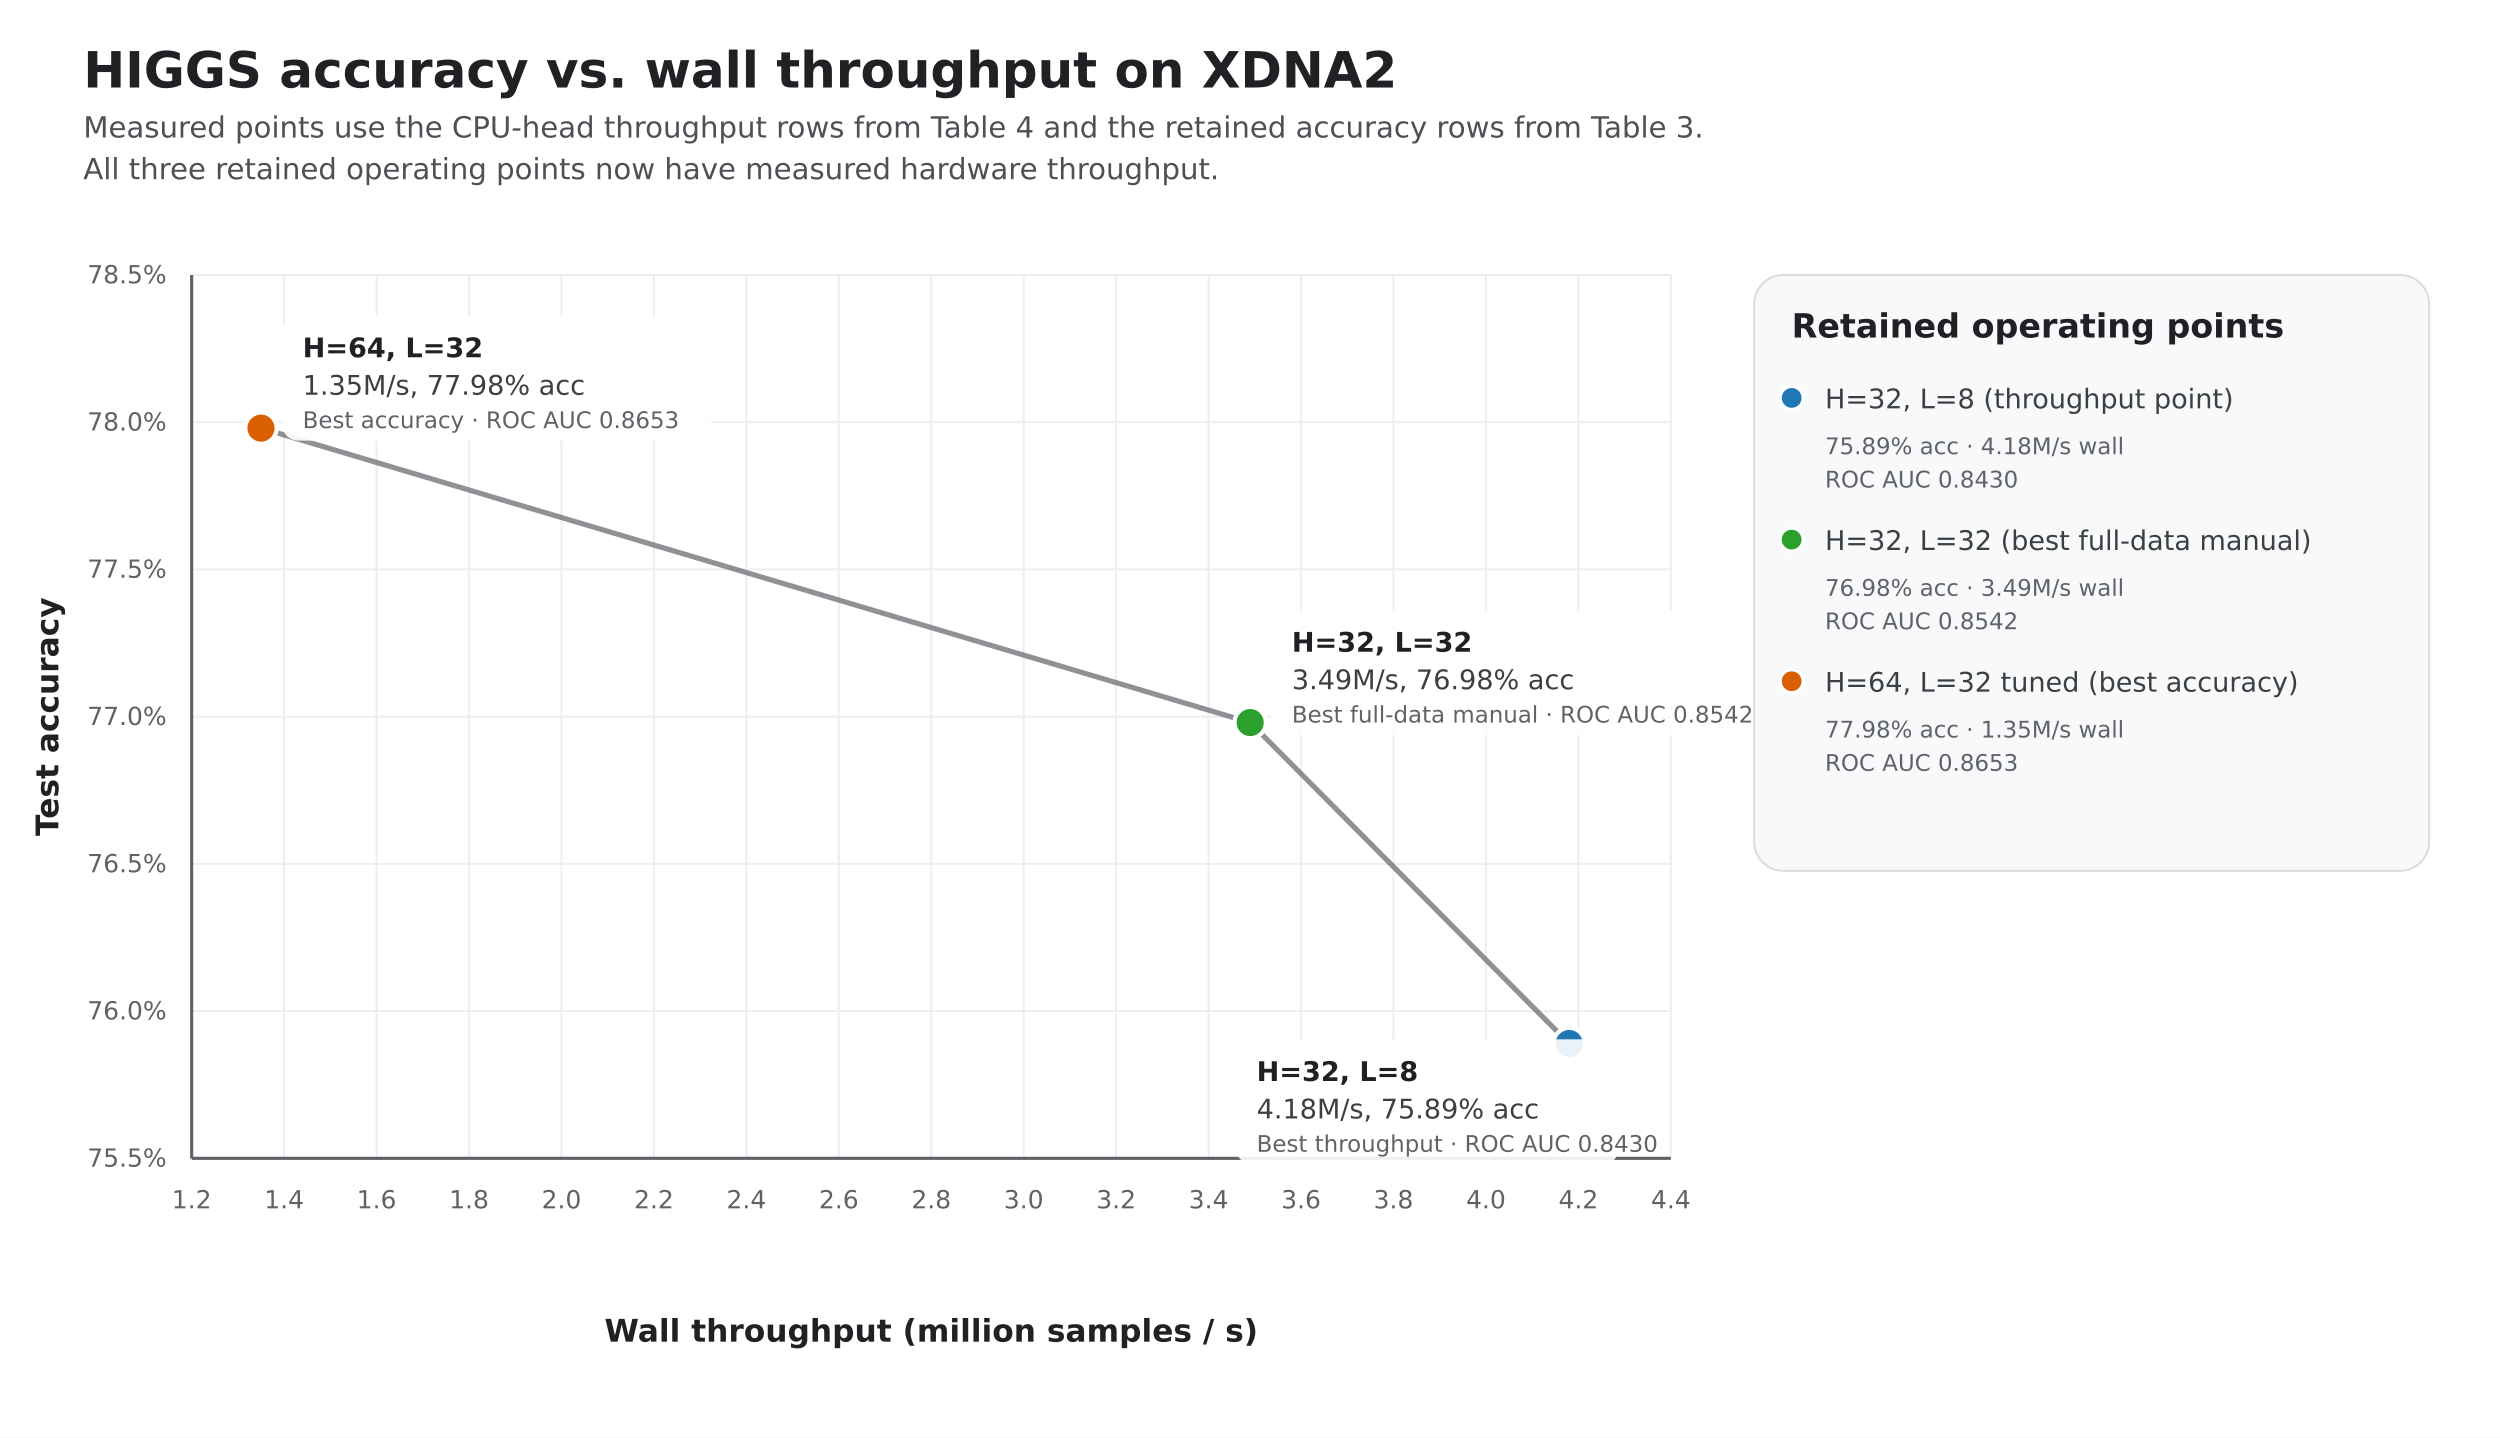
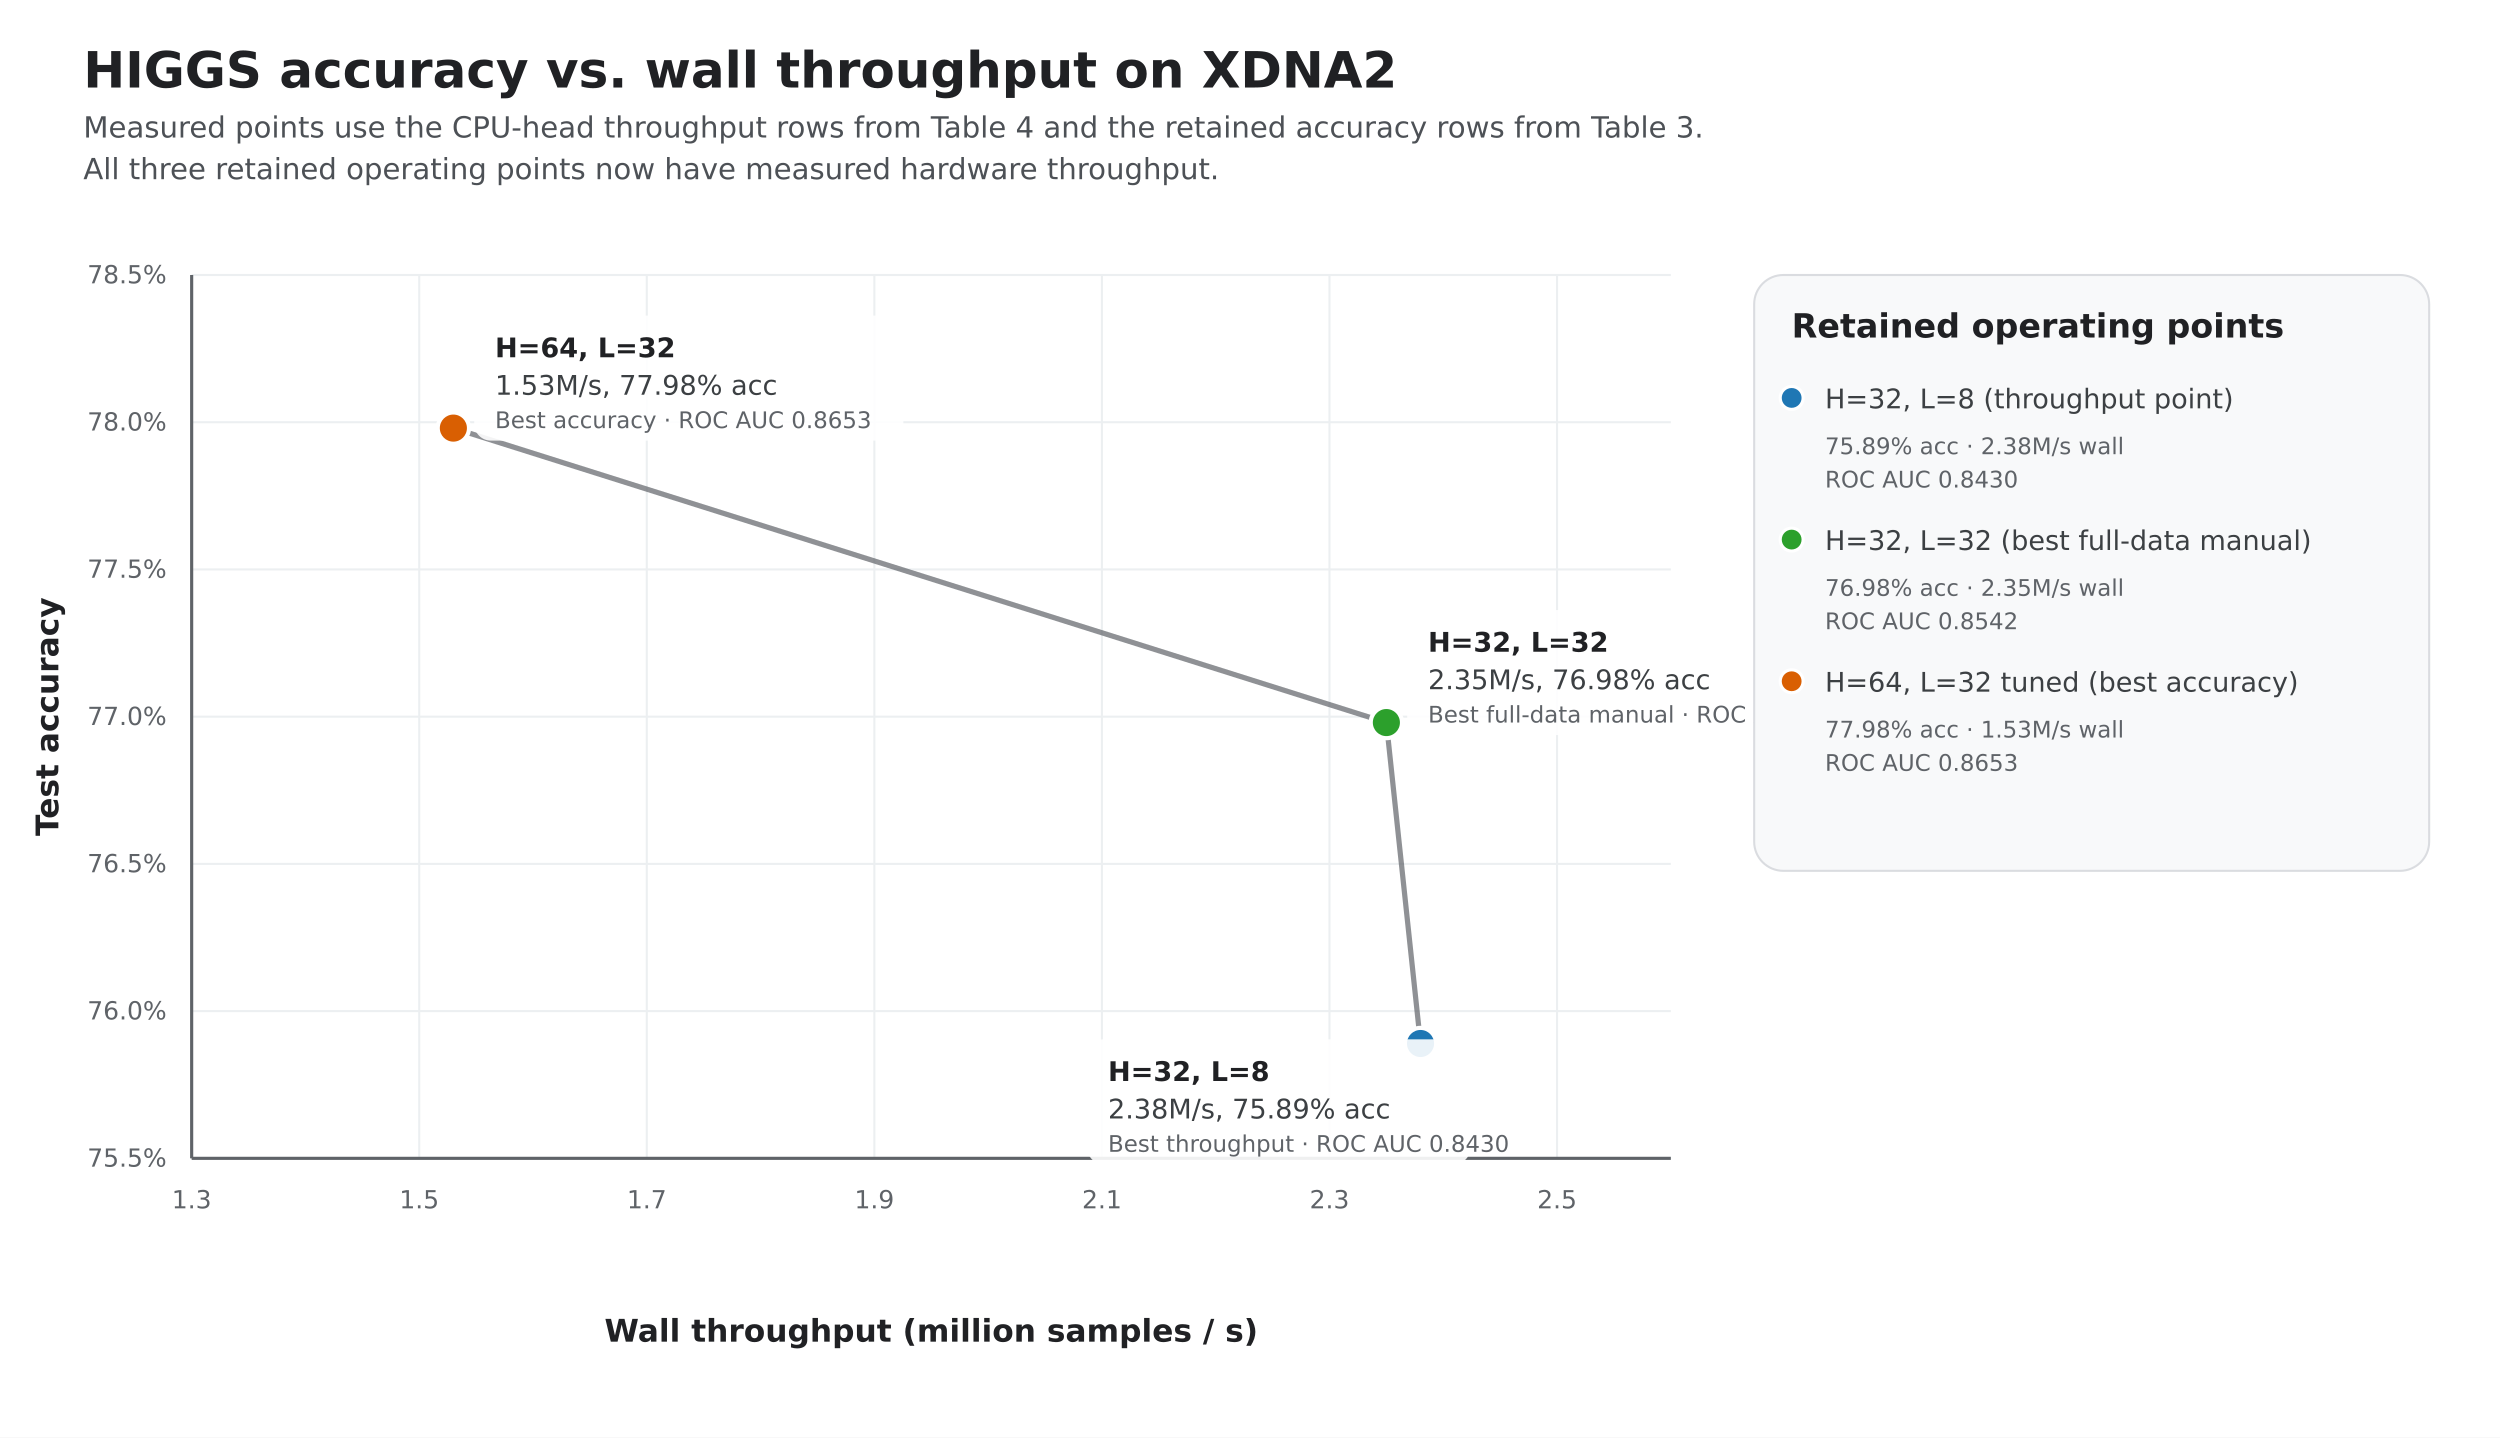
<svg xmlns="http://www.w3.org/2000/svg" width="1200" height="690" viewBox="0 0 1200 690">
  <rect width="100%" height="100%" fill="#ffffff" />
  <style>
text { font-family: "DejaVu Sans", Arial, sans-serif; fill: #202124; }
.title { font-size: 24px; font-weight: 700; }
.subtitle { font-size: 14px; fill: #4d5156; }
.axis-label { font-size: 15px; font-weight: 600; }
.tick { font-size: 12px; fill: #5f6368; }
.note { font-size: 13px; fill: #3c4043; }
.small { font-size: 11px; fill: #5f6368; }
.panel-title { font-size: 16px; font-weight: 700; }
.label { font-size: 13px; font-weight: 600; }
</style>
  <text class="title" x="40" y="42">HIGGS accuracy vs. wall throughput on XDNA2</text>
  <text class="subtitle" x="40" y="66">Measured points use the CPU-head throughput rows from Table 4 and the retained accuracy rows from Table 3.</text>
  <text class="subtitle" x="40" y="86">All three retained operating points now have measured hardware throughput.</text>
  <line x1="92.00" y1="132" x2="92.00" y2="556" stroke="#eceff1" stroke-width="1" />
-   <text class="tick" x="92.00" y="580" text-anchor="middle">1.2</text>
-   <line x1="136.38" y1="132" x2="136.38" y2="556" stroke="#eceff1" stroke-width="1" />
-   <text class="tick" x="136.38" y="580" text-anchor="middle">1.4</text>
-   <line x1="180.75" y1="132" x2="180.75" y2="556" stroke="#eceff1" stroke-width="1" />
-   <text class="tick" x="180.75" y="580" text-anchor="middle">1.6</text>
-   <line x1="225.13" y1="132" x2="225.13" y2="556" stroke="#eceff1" stroke-width="1" />
-   <text class="tick" x="225.13" y="580" text-anchor="middle">1.8</text>
-   <line x1="269.50" y1="132" x2="269.50" y2="556" stroke="#eceff1" stroke-width="1" />
-   <text class="tick" x="269.50" y="580" text-anchor="middle">2.0</text>
-   <line x1="313.88" y1="132" x2="313.88" y2="556" stroke="#eceff1" stroke-width="1" />
-   <text class="tick" x="313.88" y="580" text-anchor="middle">2.2</text>
-   <line x1="358.25" y1="132" x2="358.25" y2="556" stroke="#eceff1" stroke-width="1" />
-   <text class="tick" x="358.25" y="580" text-anchor="middle">2.4</text>
-   <line x1="402.62" y1="132" x2="402.62" y2="556" stroke="#eceff1" stroke-width="1" />
-   <text class="tick" x="402.62" y="580" text-anchor="middle">2.6</text>
-   <line x1="447.00" y1="132" x2="447.00" y2="556" stroke="#eceff1" stroke-width="1" />
-   <text class="tick" x="447.00" y="580" text-anchor="middle">2.8</text>
-   <line x1="491.38" y1="132" x2="491.38" y2="556" stroke="#eceff1" stroke-width="1" />
-   <text class="tick" x="491.38" y="580" text-anchor="middle">3.0</text>
-   <line x1="535.75" y1="132" x2="535.75" y2="556" stroke="#eceff1" stroke-width="1" />
-   <text class="tick" x="535.75" y="580" text-anchor="middle">3.2</text>
-   <line x1="580.12" y1="132" x2="580.12" y2="556" stroke="#eceff1" stroke-width="1" />
-   <text class="tick" x="580.12" y="580" text-anchor="middle">3.4</text>
-   <line x1="624.50" y1="132" x2="624.50" y2="556" stroke="#eceff1" stroke-width="1" />
-   <text class="tick" x="624.50" y="580" text-anchor="middle">3.6</text>
-   <line x1="668.87" y1="132" x2="668.87" y2="556" stroke="#eceff1" stroke-width="1" />
-   <text class="tick" x="668.87" y="580" text-anchor="middle">3.8</text>
-   <line x1="713.25" y1="132" x2="713.25" y2="556" stroke="#eceff1" stroke-width="1" />
-   <text class="tick" x="713.25" y="580" text-anchor="middle">4.0</text>
-   <line x1="757.62" y1="132" x2="757.62" y2="556" stroke="#eceff1" stroke-width="1" />
-   <text class="tick" x="757.62" y="580" text-anchor="middle">4.2</text>
-   <line x1="802.00" y1="132" x2="802.00" y2="556" stroke="#eceff1" stroke-width="1" />
-   <text class="tick" x="802.00" y="580" text-anchor="middle">4.4</text>
+   <text class="tick" x="92.00" y="580" text-anchor="middle">1.3</text>
+   <line x1="201.23" y1="132" x2="201.23" y2="556" stroke="#eceff1" stroke-width="1" />
+   <text class="tick" x="201.23" y="580" text-anchor="middle">1.5</text>
+   <line x1="310.46" y1="132" x2="310.46" y2="556" stroke="#eceff1" stroke-width="1" />
+   <text class="tick" x="310.46" y="580" text-anchor="middle">1.7</text>
+   <line x1="419.69" y1="132" x2="419.69" y2="556" stroke="#eceff1" stroke-width="1" />
+   <text class="tick" x="419.69" y="580" text-anchor="middle">1.9</text>
+   <line x1="528.92" y1="132" x2="528.92" y2="556" stroke="#eceff1" stroke-width="1" />
+   <text class="tick" x="528.92" y="580" text-anchor="middle">2.1</text>
+   <line x1="638.15" y1="132" x2="638.15" y2="556" stroke="#eceff1" stroke-width="1" />
+   <text class="tick" x="638.15" y="580" text-anchor="middle">2.3</text>
+   <line x1="747.38" y1="132" x2="747.38" y2="556" stroke="#eceff1" stroke-width="1" />
+   <text class="tick" x="747.38" y="580" text-anchor="middle">2.5</text>
  <line x1="92" y1="556.00" x2="802" y2="556.00" stroke="#eceff1" stroke-width="1" />
  <text class="tick" x="80" y="560.00" text-anchor="end">75.5%</text>
  <line x1="92" y1="485.33" x2="802" y2="485.33" stroke="#eceff1" stroke-width="1" />
  <text class="tick" x="80" y="489.33" text-anchor="end">76.0%</text>
  <line x1="92" y1="414.67" x2="802" y2="414.67" stroke="#eceff1" stroke-width="1" />
  <text class="tick" x="80" y="418.67" text-anchor="end">76.5%</text>
  <line x1="92" y1="344.00" x2="802" y2="344.00" stroke="#eceff1" stroke-width="1" />
  <text class="tick" x="80" y="348.00" text-anchor="end">77.0%</text>
  <line x1="92" y1="273.33" x2="802" y2="273.33" stroke="#eceff1" stroke-width="1" />
  <text class="tick" x="80" y="277.33" text-anchor="end">77.5%</text>
  <line x1="92" y1="202.67" x2="802" y2="202.67" stroke="#eceff1" stroke-width="1" />
  <text class="tick" x="80" y="206.67" text-anchor="end">78.0%</text>
  <line x1="92" y1="132.00" x2="802" y2="132.00" stroke="#eceff1" stroke-width="1" />
  <text class="tick" x="80" y="136.00" text-anchor="end">78.5%</text>
  <line x1="92" y1="132" x2="92" y2="556" stroke="#5f6368" stroke-width="1.5" />
  <line x1="92" y1="556" x2="802" y2="556" stroke="#5f6368" stroke-width="1.5" />
-   <polyline fill="none" stroke="#5f6368" stroke-width="2.5" points="125.28,205.49 600.09,346.83 753.19,500.88" opacity="0.7" />
-   <circle cx="125.28" cy="205.49" r="7.5" fill="#d95f02" stroke="#ffffff" stroke-width="2" />
-   <rect x="135.28" y="151.49" width="206" height="60" rx="8" fill="#ffffff" fill-opacity="0.9" />
-   <text class="label" x="145.28" y="171.49">H=64, L=32</text>
-   <text class="note" x="145.28" y="189.49">1.35M/s, 77.98% acc</text>
-   <text class="small" x="145.28" y="205.49">Best accuracy · ROC AUC 0.8653</text>
-   <circle cx="600.09" cy="346.83" r="7.5" fill="#2ca02c" stroke="#ffffff" stroke-width="2" />
-   <rect x="610.09" y="292.83" width="206" height="60" rx="8" fill="#ffffff" fill-opacity="0.9" />
-   <text class="label" x="620.09" y="312.83">H=32, L=32</text>
-   <text class="note" x="620.09" y="330.83">3.49M/s, 76.98% acc</text>
-   <text class="small" x="620.09" y="346.83">Best full-data manual · ROC AUC 0.8542</text>
-   <circle cx="753.19" cy="500.88" r="7.5" fill="#1f77b4" stroke="#ffffff" stroke-width="2" />
-   <rect x="593.19" y="498.88" width="184" height="60" rx="8" fill="#ffffff" fill-opacity="0.9" />
-   <text class="label" x="603.19" y="518.88">H=32, L=8</text>
-   <text class="note" x="603.19" y="536.88">4.18M/s, 75.89% acc</text>
-   <text class="small" x="603.19" y="552.88">Best throughput · ROC AUC 0.8430</text>
+   <polyline fill="none" stroke="#5f6368" stroke-width="2.5" points="217.62,205.49 665.46,346.83 681.85,500.88" opacity="0.7" />
+   <circle cx="217.62" cy="205.49" r="7.5" fill="#d95f02" stroke="#ffffff" stroke-width="2" />
+   <rect x="227.62" y="151.49" width="206" height="60" rx="8" fill="#ffffff" fill-opacity="0.9" />
+   <text class="label" x="237.62" y="171.49">H=64, L=32</text>
+   <text class="note" x="237.62" y="189.49">1.53M/s, 77.98% acc</text>
+   <text class="small" x="237.62" y="205.49">Best accuracy · ROC AUC 0.8653</text>
+   <circle cx="665.46" cy="346.83" r="7.5" fill="#2ca02c" stroke="#ffffff" stroke-width="2" />
+   <rect x="675.46" y="292.83" width="206" height="60" rx="8" fill="#ffffff" fill-opacity="0.9" />
+   <text class="label" x="685.46" y="312.83">H=32, L=32</text>
+   <text class="note" x="685.46" y="330.83">2.35M/s, 76.98% acc</text>
+   <text class="small" x="685.46" y="346.83">Best full-data manual · ROC AUC 0.8542</text>
+   <circle cx="681.85" cy="500.88" r="7.5" fill="#1f77b4" stroke="#ffffff" stroke-width="2" />
+   <rect x="521.85" y="498.88" width="184" height="60" rx="8" fill="#ffffff" fill-opacity="0.9" />
+   <text class="label" x="531.85" y="518.88">H=32, L=8</text>
+   <text class="note" x="531.85" y="536.88">2.38M/s, 75.89% acc</text>
+   <text class="small" x="531.85" y="552.88">Best throughput · ROC AUC 0.8430</text>
  <text class="axis-label" x="447.00" y="644" text-anchor="middle">
Wall throughput (million samples / s)
</text>
  <text class="axis-label" x="28" y="344.00" transform="rotate(-90 28 344.00)" text-anchor="middle">Test accuracy</text>
  <rect x="842" y="132" width="324" height="286" rx="14" fill="#f8f9fa" stroke="#dadce0" />
  <text class="panel-title" x="860" y="162">Retained operating points</text>
  <circle cx="860" cy="191" r="5.5" fill="#1f77b4" stroke="#ffffff" stroke-width="1.5" />
  <text class="note" x="876" y="196">H=32, L=8 (throughput point)</text>
-   <text class="small" x="876" y="218">75.89% acc · 4.18M/s wall</text>
+   <text class="small" x="876" y="218">75.89% acc · 2.38M/s wall</text>
  <text class="small" x="876" y="234">ROC AUC 0.8430</text>
  <circle cx="860" cy="259" r="5.5" fill="#2ca02c" stroke="#ffffff" stroke-width="1.5" />
  <text class="note" x="876" y="264">H=32, L=32 (best full-data manual)</text>
-   <text class="small" x="876" y="286">76.98% acc · 3.49M/s wall</text>
+   <text class="small" x="876" y="286">76.98% acc · 2.35M/s wall</text>
  <text class="small" x="876" y="302">ROC AUC 0.8542</text>
  <circle cx="860" cy="327" r="5.5" fill="#d95f02" stroke="#ffffff" stroke-width="1.5" />
  <text class="note" x="876" y="332">H=64, L=32 tuned (best accuracy)</text>
-   <text class="small" x="876" y="354">77.98% acc · 1.35M/s wall</text>
+   <text class="small" x="876" y="354">77.98% acc · 1.53M/s wall</text>
  <text class="small" x="876" y="370">ROC AUC 0.8653</text>
</svg>
